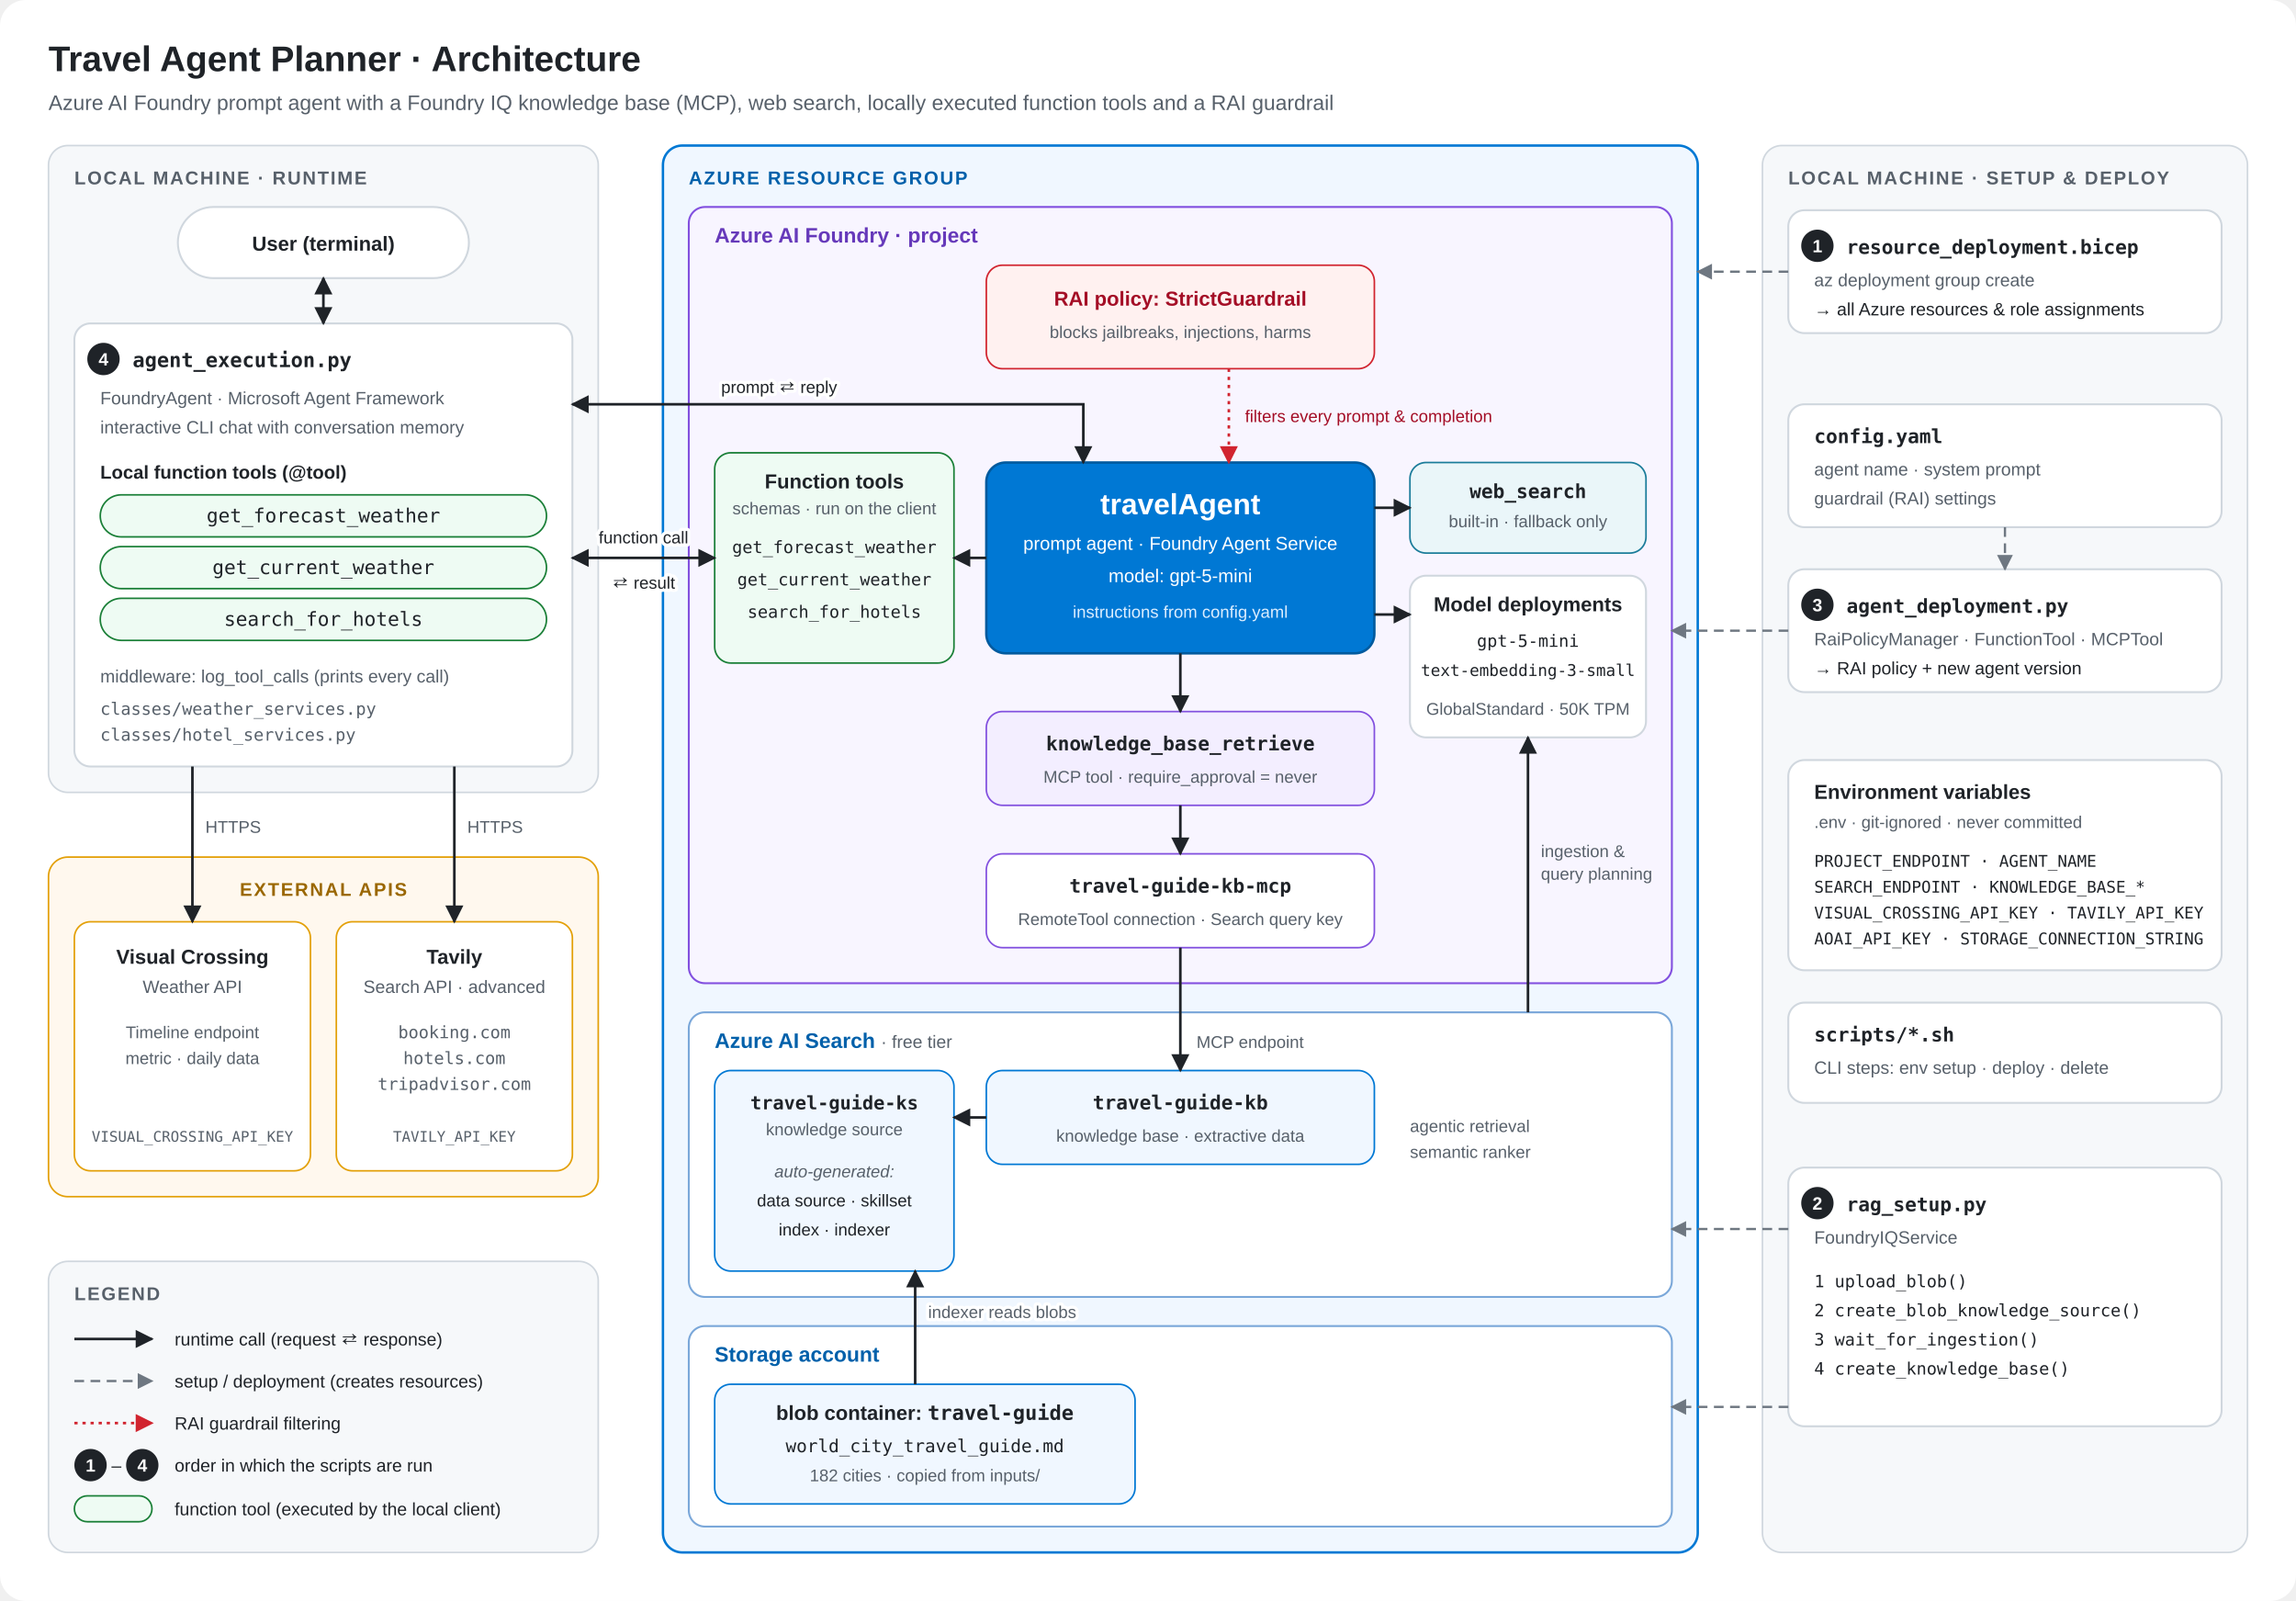
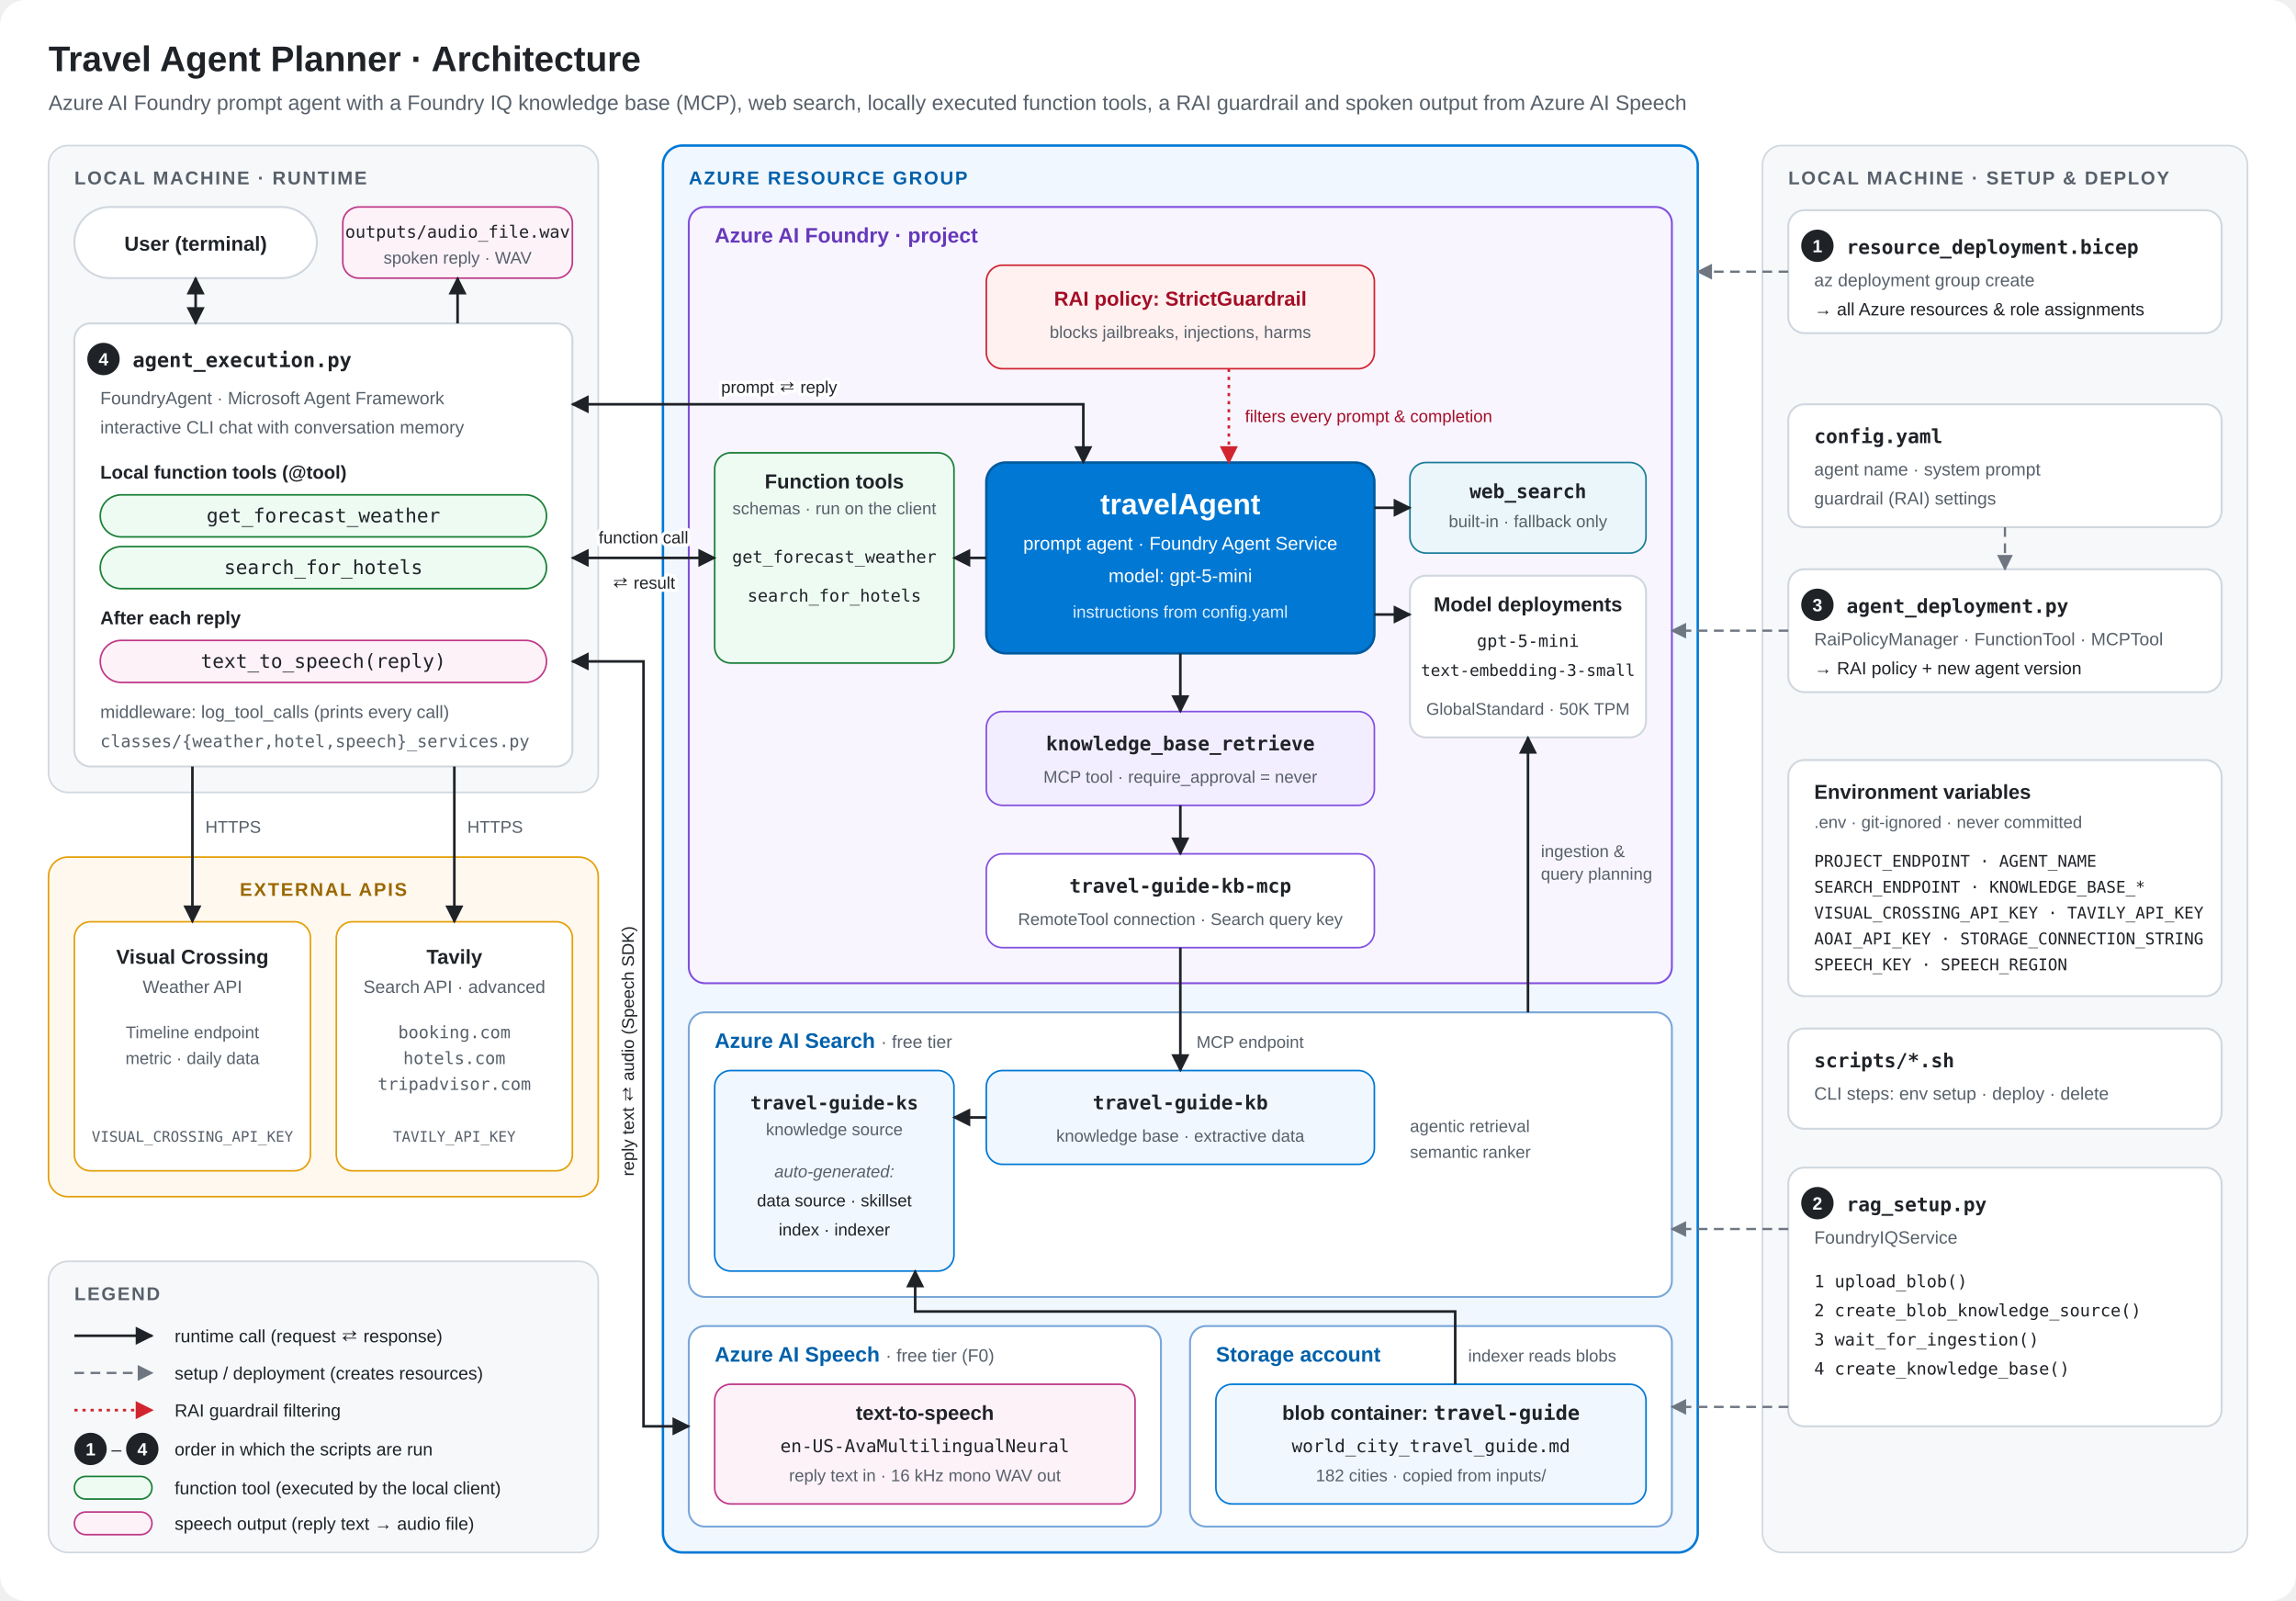
<svg xmlns="http://www.w3.org/2000/svg" width="1420" height="990" viewBox="0 0 1420 990" role="img" aria-labelledby="title desc">
  <style>
    text { font-family: "Segoe UI", -apple-system, "Helvetica Neue", Arial, sans-serif; fill: #1F2328; }
    .mono { font-family: Consolas, Menlo, "DejaVu Sans Mono", monospace; }
    .h1 { font-size: 22px; font-weight: 700; }
    .sub { font-size: 13px; fill: #57606A; }
    .zone { font-size: 11.5px; font-weight: 700; letter-spacing: 1px; fill: #57606A; }
    .zone-az { fill: #0060AA; }
    .group { font-size: 13px; font-weight: 700; }
    .t { font-size: 12.5px; font-weight: 700; }
    .s { font-size: 11px; fill: #57606A; }
    .xs { font-size: 10.5px; fill: #57606A; }
    .c { text-anchor: middle; }
    .halo { paint-order: stroke; stroke: #FFFFFF; stroke-width: 4px; stroke-linejoin: round; }
    .box { fill: #FFFFFF; stroke: #D0D7DE; stroke-width: 1.2; }
    .run { fill: none; stroke: #1F2328; stroke-width: 1.6; }
    .setup { fill: none; stroke: #6E7781; stroke-width: 1.4; stroke-dasharray: 6 4; }
    .guard { fill: none; stroke: #D1242F; stroke-width: 1.6; stroke-dasharray: 2 3; }
    .badge { fill: #1F2328; }
    .badge-t { font-size: 11px; font-weight: 700; fill: #FFFFFF; text-anchor: middle; }
  </style>
  <defs>
    <marker id="a-run" viewBox="0 0 10 10" refX="9" refY="5" markerWidth="7" markerHeight="7" orient="auto-start-reverse">
      <path d="M0,0 L10,5 L0,10 z" fill="#1F2328" />
    </marker>
    <marker id="a-setup" viewBox="0 0 10 10" refX="9" refY="5" markerWidth="7" markerHeight="7" orient="auto-start-reverse">
      <path d="M0,0 L10,5 L0,10 z" fill="#6E7781" />
    </marker>
    <marker id="a-guard" viewBox="0 0 10 10" refX="9" refY="5" markerWidth="7" markerHeight="7" orient="auto-start-reverse">
      <path d="M0,0 L10,5 L0,10 z" fill="#D1242F" />
    </marker>
  </defs>
  <rect x="0" y="0" width="1420" height="990" rx="16" fill="#FFFFFF" />
  <text x="30" y="44" class="h1">Travel Agent Planner · Architecture</text>
-   <text x="30" y="68" class="sub">Azure AI Foundry prompt agent with a Foundry IQ knowledge base (MCP), web search, locally executed function tools and a RAI guardrail</text>
+   <text x="30" y="68" class="sub">Azure AI Foundry prompt agent with a Foundry IQ knowledge base (MCP), web search, locally executed function tools, a RAI guardrail and spoken output from Azure AI Speech</text>
  <rect x="30" y="90" width="340" height="400" rx="12" fill="#F6F8FA" stroke="#D0D7DE" />
  <text x="46" y="114" class="zone">LOCAL MACHINE · RUNTIME</text>
-   <rect x="110" y="128" width="180" height="44" rx="22" class="box" />
-   <text x="200" y="155" class="t c">User (terminal)</text>
+   <rect x="46" y="128" width="150" height="44" rx="22" class="box" />
+   <text x="121" y="155" class="t c">User (terminal)</text>
+   <rect x="212" y="128" width="142" height="44" rx="10" fill="#FDF2F8" stroke="#BF3989" />
+   <text x="283" y="147" class="mono c" style="font-size:10.5px">outputs/audio_file.wav</text>
+   <text x="283" y="163" class="xs c">spoken reply · WAV</text>
  <rect x="46" y="200" width="308" height="274" rx="10" class="box" />
  <circle cx="64" cy="222" r="10" class="badge" />
  <text x="64" y="226" class="badge-t">4</text>
  <text x="82" y="227" class="t mono">agent_execution.py</text>
  <text x="62" y="250" class="s">FoundryAgent · Microsoft Agent Framework</text>
  <text x="62" y="268" class="s">interactive CLI chat with conversation memory</text>
  <text x="62" y="296" class="t" style="font-size:11.5px">Local function tools (@tool)</text>
  <rect x="62" y="306" width="276" height="26" rx="13" fill="#EEFBF3" stroke="#1A7F37" />
  <text x="200" y="323" class="mono c" style="font-size:12px">get_forecast_weather</text>
  <rect x="62" y="338" width="276" height="26" rx="13" fill="#EEFBF3" stroke="#1A7F37" />
-   <text x="200" y="355" class="mono c" style="font-size:12px">get_current_weather</text>
-   <rect x="62" y="370" width="276" height="26" rx="13" fill="#EEFBF3" stroke="#1A7F37" />
-   <text x="200" y="387" class="mono c" style="font-size:12px">search_for_hotels</text>
-   <text x="62" y="422" class="s">middleware: log_tool_calls (prints every call)</text>
-   <text x="62" y="442" class="xs mono">classes/weather_services.py</text>
-   <text x="62" y="458" class="xs mono">classes/hotel_services.py</text>
-   <path d="M200,172 V200" class="run" marker-start="url(#a-run)" marker-end="url(#a-run)" />
+   <text x="200" y="355" class="mono c" style="font-size:12px">search_for_hotels</text>
+   <text x="62" y="386" class="t" style="font-size:11.5px">After each reply</text>
+   <rect x="62" y="396" width="276" height="26" rx="13" fill="#FDF2F8" stroke="#BF3989" />
+   <text x="200" y="413" class="mono c" style="font-size:12px">text_to_speech(reply)</text>
+   <text x="62" y="444" class="s">middleware: log_tool_calls (prints every call)</text>
+   <text x="62" y="462" class="xs mono">classes/{weather,hotel,speech}_services.py</text>
+   <path d="M121,172 V200" class="run" marker-start="url(#a-run)" marker-end="url(#a-run)" />
+   <path d="M283,200 V172" class="run" marker-end="url(#a-run)" />
  <rect x="30" y="530" width="340" height="210" rx="12" fill="#FFF8EE" stroke="#E3A008" />
  <text x="200" y="554" class="zone c" style="fill:#9A6700">EXTERNAL APIS</text>
  <rect x="46" y="570" width="146" height="154" rx="10" fill="#FFFFFF" stroke="#E3A008" />
  <text x="119" y="596" class="t c">Visual Crossing</text>
  <text x="119" y="614" class="s c">Weather API</text>
  <text x="119" y="642" class="xs c">Timeline endpoint</text>
  <text x="119" y="658" class="xs c">metric · daily data</text>
  <text x="119" y="706" class="mono c" style="font-size:9px;fill:#57606A">VISUAL_CROSSING_API_KEY</text>
  <rect x="208" y="570" width="146" height="154" rx="10" fill="#FFFFFF" stroke="#E3A008" />
  <text x="281" y="596" class="t c">Tavily</text>
  <text x="281" y="614" class="s c">Search API · advanced</text>
  <text x="281" y="642" class="xs mono c">booking.com</text>
  <text x="281" y="658" class="xs mono c">hotels.com</text>
  <text x="281" y="674" class="xs mono c">tripadvisor.com</text>
  <text x="281" y="706" class="mono c" style="font-size:9px;fill:#57606A">TAVILY_API_KEY</text>
  <path d="M119,474 V570" class="run" marker-end="url(#a-run)" />
  <path d="M281,474 V570" class="run" marker-end="url(#a-run)" />
  <text x="127" y="515" class="xs halo">HTTPS</text>
  <text x="289" y="515" class="xs halo">HTTPS</text>
  <rect x="30" y="780" width="340" height="180" rx="12" fill="#F6F8FA" stroke="#D0D7DE" />
  <text x="46" y="804" class="zone">LEGEND</text>
-   <path d="M46,828 H94" class="run" marker-end="url(#a-run)" />
-   <text x="108" y="832" class="s" style="fill:#1F2328">runtime call (request ⇄ response)</text>
-   <path d="M46,854 H94" class="setup" marker-end="url(#a-setup)" />
-   <text x="108" y="858" class="s" style="fill:#1F2328">setup / deployment (creates resources)</text>
-   <path d="M46,880 H94" class="guard" marker-end="url(#a-guard)" />
-   <text x="108" y="884" class="s" style="fill:#1F2328">RAI guardrail filtering</text>
-   <circle cx="56" cy="906" r="10" class="badge" />
-   <text x="56" y="910" class="badge-t">1</text>
-   <circle cx="88" cy="906" r="10" class="badge" />
-   <text x="88" y="910" class="badge-t">4</text>
-   <text x="72" y="910" class="s c" style="fill:#1F2328">–</text>
-   <text x="108" y="910" class="s" style="fill:#1F2328">order in which the scripts are run</text>
-   <rect x="46" y="925" width="48" height="16" rx="8" fill="#EEFBF3" stroke="#1A7F37" />
-   <text x="108" y="937" class="s" style="fill:#1F2328">function tool (executed by the local client)</text>
+   <path d="M46,826 H94" class="run" marker-end="url(#a-run)" />
+   <text x="108" y="830" class="s" style="fill:#1F2328">runtime call (request ⇄ response)</text>
+   <path d="M46,849 H94" class="setup" marker-end="url(#a-setup)" />
+   <text x="108" y="853" class="s" style="fill:#1F2328">setup / deployment (creates resources)</text>
+   <path d="M46,872 H94" class="guard" marker-end="url(#a-guard)" />
+   <text x="108" y="876" class="s" style="fill:#1F2328">RAI guardrail filtering</text>
+   <circle cx="56" cy="896" r="10" class="badge" />
+   <text x="56" y="900" class="badge-t">1</text>
+   <circle cx="88" cy="896" r="10" class="badge" />
+   <text x="88" y="900" class="badge-t">4</text>
+   <text x="72" y="900" class="s c" style="fill:#1F2328">–</text>
+   <text x="108" y="900" class="s" style="fill:#1F2328">order in which the scripts are run</text>
+   <rect x="46" y="913" width="48" height="14" rx="7" fill="#EEFBF3" stroke="#1A7F37" />
+   <text x="108" y="924" class="s" style="fill:#1F2328">function tool (executed by the local client)</text>
+   <rect x="46" y="935" width="48" height="14" rx="7" fill="#FDF2F8" stroke="#BF3989" />
+   <text x="108" y="946" class="s" style="fill:#1F2328">speech output (reply text → audio file)</text>
  <rect x="410" y="90" width="640" height="870" rx="12" fill="#F0F7FF" stroke="#0078D4" stroke-width="1.5" />
  <text x="426" y="114" class="zone zone-az">AZURE RESOURCE GROUP</text>
  <rect x="426" y="128" width="608" height="480" rx="10" fill="#F8F5FF" stroke="#8250DF" stroke-width="1.2" />
  <text x="442" y="150" class="group" style="fill:#6639BA">Azure AI Foundry · project</text>
  <rect x="610" y="164" width="240" height="64" rx="10" fill="#FFF1F0" stroke="#D1242F" />
  <text x="730" y="189" class="t c" style="fill:#A40E26">RAI policy: StrictGuardrail</text>
  <text x="730" y="209" class="xs c">blocks jailbreaks, injections, harms</text>
  <rect x="610" y="286" width="240" height="118" rx="12" fill="#0078D4" stroke="#005A9E" stroke-width="1.5" />
  <text x="730" y="318" class="c" style="font-size:18px;font-weight:700;fill:#FFFFFF">travelAgent</text>
  <text x="730" y="340" class="c" style="font-size:11.5px;fill:#FFFFFF">prompt agent · Foundry Agent Service</text>
  <text x="730" y="360" class="c" style="font-size:11.5px;fill:#FFFFFF">model: gpt-5-mini</text>
  <text x="730" y="382" class="c" style="font-size:10.5px;fill:#DDEEFF">instructions from config.yaml</text>
  <rect x="442" y="280" width="148" height="130" rx="10" fill="#EEFBF3" stroke="#1A7F37" />
  <text x="516" y="302" class="t c">Function tools</text>
  <text x="516" y="318" class="xs c">schemas · run on the client</text>
-   <text x="516" y="342" class="mono c" style="font-size:10.5px">get_forecast_weather</text>
-   <text x="516" y="362" class="mono c" style="font-size:10.5px">get_current_weather</text>
-   <text x="516" y="382" class="mono c" style="font-size:10.5px">search_for_hotels</text>
+   <text x="516" y="348" class="mono c" style="font-size:10.5px">get_forecast_weather</text>
+   <text x="516" y="372" class="mono c" style="font-size:10.5px">search_for_hotels</text>
  <rect x="872" y="286" width="146" height="56" rx="10" fill="#EAF6F9" stroke="#1B7C9A" />
  <text x="945" y="308" class="t mono c" style="font-size:12px">web_search</text>
  <text x="945" y="326" class="xs c">built-in · fallback only</text>
  <rect x="872" y="356" width="146" height="100" rx="10" class="box" />
  <text x="945" y="378" class="t c">Model deployments</text>
  <text x="945" y="400" class="mono c" style="font-size:10.5px">gpt-5-mini</text>
  <text x="945" y="418" class="mono c" style="font-size:10px">text-embedding-3-small</text>
  <text x="945" y="442" class="xs c">GlobalStandard · 50K TPM</text>
  <rect x="610" y="440" width="240" height="58" rx="10" fill="#F3EEFF" stroke="#8250DF" />
  <text x="730" y="464" class="t mono c" style="font-size:12px">knowledge_base_retrieve</text>
  <text x="730" y="484" class="xs c">MCP tool · require_approval = never</text>
  <rect x="610" y="528" width="240" height="58" rx="10" fill="#FFFFFF" stroke="#8250DF" />
  <text x="730" y="552" class="t mono c" style="font-size:12px">travel-guide-kb-mcp</text>
  <text x="730" y="572" class="xs c">RemoteTool connection · Search query key</text>
  <rect x="426" y="626" width="608" height="176" rx="10" fill="#FFFFFF" stroke="#7AA7D9" stroke-width="1.2" />
  <text x="442" y="648" class="group" style="fill:#0060AA">Azure AI Search <tspan class="s" style="font-weight:400">· free tier</tspan>
  </text>
  <rect x="610" y="662" width="240" height="58" rx="10" fill="#F0F7FF" stroke="#0078D4" />
  <text x="730" y="686" class="t mono c" style="font-size:12px">travel-guide-kb</text>
  <text x="730" y="706" class="xs c">knowledge base · extractive data</text>
  <rect x="442" y="662" width="148" height="124" rx="10" fill="#F0F7FF" stroke="#0078D4" />
  <text x="516" y="686" class="t mono c" style="font-size:11.5px">travel-guide-ks</text>
  <text x="516" y="702" class="xs c">knowledge source</text>
  <text x="516" y="728" class="xs c" style="font-style:italic">auto-generated:</text>
  <text x="516" y="746" class="xs c" style="fill:#1F2328">data source · skillset</text>
  <text x="516" y="764" class="xs c" style="fill:#1F2328">index · indexer</text>
  <text x="872" y="700" class="xs">agentic retrieval</text>
  <text x="872" y="716" class="xs">semantic ranker</text>
-   <rect x="426" y="820" width="608" height="124" rx="10" fill="#FFFFFF" stroke="#7AA7D9" stroke-width="1.2" />
-   <text x="442" y="842" class="group" style="fill:#0060AA">Storage account</text>
-   <rect x="442" y="856" width="260" height="74" rx="10" fill="#F0F7FF" stroke="#0078D4" />
-   <text x="572" y="878" class="t c">blob container: <tspan class="mono">travel-guide</tspan>
+   <rect x="736" y="820" width="298" height="124" rx="10" fill="#FFFFFF" stroke="#7AA7D9" stroke-width="1.2" />
+   <text x="752" y="842" class="group" style="fill:#0060AA">Storage account</text>
+   <rect x="752" y="856" width="266" height="74" rx="10" fill="#F0F7FF" stroke="#0078D4" />
+   <text x="885" y="878" class="t c">blob container: <tspan class="mono">travel-guide</tspan>
  </text>
-   <text x="572" y="898" class="mono c" style="font-size:11px">world_city_travel_guide.md</text>
-   <text x="572" y="916" class="xs c">182 cities · copied from inputs/</text>
+   <text x="885" y="898" class="mono c" style="font-size:11px">world_city_travel_guide.md</text>
+   <text x="885" y="916" class="xs c">182 cities · copied from inputs/</text>
+   <rect x="426" y="820" width="292" height="124" rx="10" fill="#FFFFFF" stroke="#7AA7D9" stroke-width="1.2" />
+   <text x="442" y="842" class="group" style="fill:#0060AA">Azure AI Speech <tspan class="s" style="font-weight:400">· free tier (F0)</tspan>
+   </text>
+   <rect x="442" y="856" width="260" height="74" rx="10" fill="#FDF2F8" stroke="#BF3989" />
+   <text x="572" y="878" class="t c">text-to-speech</text>
+   <text x="572" y="898" class="mono c" style="font-size:11px">en-US-AvaMultilingualNeural</text>
+   <text x="572" y="916" class="xs c">reply text in · 16 kHz mono WAV out</text>
  <path d="M354,250 H670 V286" class="run" marker-start="url(#a-run)" marker-end="url(#a-run)" />
  <text x="446" y="243" class="xs halo" style="fill:#1F2328">prompt ⇄ reply</text>
  <path d="M354,345 H442" class="run" marker-start="url(#a-run)" marker-end="url(#a-run)" />
  <text x="398" y="336" class="xs c halo" style="fill:#1F2328">function call</text>
  <text x="398" y="364" class="xs c halo" style="fill:#1F2328">⇄ result</text>
  <path d="M610,345 H590" class="run" marker-end="url(#a-run)" />
  <path d="M850,314 H872" class="run" marker-end="url(#a-run)" />
  <path d="M850,380 H872" class="run" marker-end="url(#a-run)" />
  <path d="M730,404 V440" class="run" marker-end="url(#a-run)" />
  <path d="M730,498 V528" class="run" marker-end="url(#a-run)" />
  <path d="M730,586 V662" class="run" marker-end="url(#a-run)" />
  <text x="740" y="648" class="xs">MCP endpoint</text>
  <path d="M610,691 H590" class="run" marker-end="url(#a-run)" />
  <path d="M945,626 V456" class="run" marker-end="url(#a-run)" />
  <text x="953" y="530" class="xs">ingestion &amp;</text>
  <text x="953" y="544" class="xs">query planning</text>
-   <path d="M566,856 V786" class="run" marker-end="url(#a-run)" />
-   <text x="574" y="815" class="xs halo">indexer reads blobs</text>
+   <path d="M900,856 V811 H566 V786" class="run" marker-end="url(#a-run)" />
+   <text x="908" y="842" class="xs">indexer reads blobs</text>
+   <path d="M354,409 H398 V882 H426" class="run" marker-start="url(#a-run)" marker-end="url(#a-run)" />
+   <text transform="translate(392,650) rotate(-90)" class="xs c halo" style="fill:#1F2328">reply text ⇄ audio (Speech SDK)</text>
  <path d="M760,228 V286" class="guard" marker-end="url(#a-guard)" />
  <text x="770" y="261" class="xs" style="fill:#A40E26">filters every prompt &amp; completion</text>
  <rect x="1090" y="90" width="300" height="870" rx="12" fill="#F6F8FA" stroke="#D0D7DE" />
  <text x="1106" y="114" class="zone">LOCAL MACHINE · SETUP &amp; DEPLOY</text>
  <rect x="1106" y="130" width="268" height="76" rx="10" class="box" />
  <circle cx="1124" cy="152" r="10" class="badge" />
  <text x="1124" y="156" class="badge-t">1</text>
  <text x="1142" y="157" class="t mono" style="font-size:12px">resource_deployment.bicep</text>
  <text x="1122" y="177" class="s">az deployment group create</text>
  <text x="1122" y="195" class="s" style="fill:#1F2328">→ all Azure resources &amp; role assignments</text>
  <rect x="1106" y="250" width="268" height="76" rx="10" class="box" />
  <text x="1122" y="274" class="t mono" style="font-size:12px">config.yaml</text>
  <text x="1122" y="294" class="s">agent name · system prompt</text>
  <text x="1122" y="312" class="s">guardrail (RAI) settings</text>
  <rect x="1106" y="352" width="268" height="76" rx="10" class="box" />
  <circle cx="1124" cy="374" r="10" class="badge" />
  <text x="1124" y="378" class="badge-t">3</text>
  <text x="1142" y="379" class="t mono" style="font-size:12px">agent_deployment.py</text>
  <text x="1122" y="399" class="s">RaiPolicyManager · FunctionTool · MCPTool</text>
  <text x="1122" y="417" class="s" style="fill:#1F2328">→ RAI policy + new agent version</text>
-   <rect x="1106" y="470" width="268" height="130" rx="10" class="box" />
+   <rect x="1106" y="470" width="268" height="146" rx="10" class="box" />
  <text x="1122" y="494" class="t">Environment variables</text>
  <text x="1122" y="512" class="xs">.env · git-ignored · never committed</text>
  <text x="1122" y="536" class="mono" style="font-size:10px">PROJECT_ENDPOINT · AGENT_NAME</text>
  <text x="1122" y="552" class="mono" style="font-size:10px">SEARCH_ENDPOINT · KNOWLEDGE_BASE_*</text>
  <text x="1122" y="568" class="mono" style="font-size:10px">VISUAL_CROSSING_API_KEY · TAVILY_API_KEY</text>
  <text x="1122" y="584" class="mono" style="font-size:10px">AOAI_API_KEY · STORAGE_CONNECTION_STRING</text>
-   <rect x="1106" y="620" width="268" height="62" rx="10" class="box" />
-   <text x="1122" y="644" class="t mono" style="font-size:12px">scripts/*.sh</text>
-   <text x="1122" y="664" class="s">CLI steps: env setup · deploy · delete</text>
+   <text x="1122" y="600" class="mono" style="font-size:10px">SPEECH_KEY · SPEECH_REGION</text>
+   <rect x="1106" y="636" width="268" height="62" rx="10" class="box" />
+   <text x="1122" y="660" class="t mono" style="font-size:12px">scripts/*.sh</text>
+   <text x="1122" y="680" class="s">CLI steps: env setup · deploy · delete</text>
  <rect x="1106" y="722" width="268" height="160" rx="10" class="box" />
  <circle cx="1124" cy="744" r="10" class="badge" />
  <text x="1124" y="748" class="badge-t">2</text>
  <text x="1142" y="749" class="t mono" style="font-size:12px">rag_setup.py</text>
  <text x="1122" y="769" class="s">FoundryIQService</text>
  <text x="1122" y="796" class="mono" style="font-size:10.5px">1 upload_blob()</text>
  <text x="1122" y="814" class="mono" style="font-size:10.5px">2 create_blob_knowledge_source()</text>
  <text x="1122" y="832" class="mono" style="font-size:10.5px">3 wait_for_ingestion()</text>
  <text x="1122" y="850" class="mono" style="font-size:10.5px">4 create_knowledge_base()</text>
  <path d="M1106,168 H1050" class="setup" marker-end="url(#a-setup)" />
  <path d="M1240,326 V352" class="setup" marker-end="url(#a-setup)" />
  <path d="M1106,390 H1034" class="setup" marker-end="url(#a-setup)" />
  <path d="M1106,760 H1034" class="setup" marker-end="url(#a-setup)" />
  <path d="M1106,870 H1034" class="setup" marker-end="url(#a-setup)" />
</svg>
